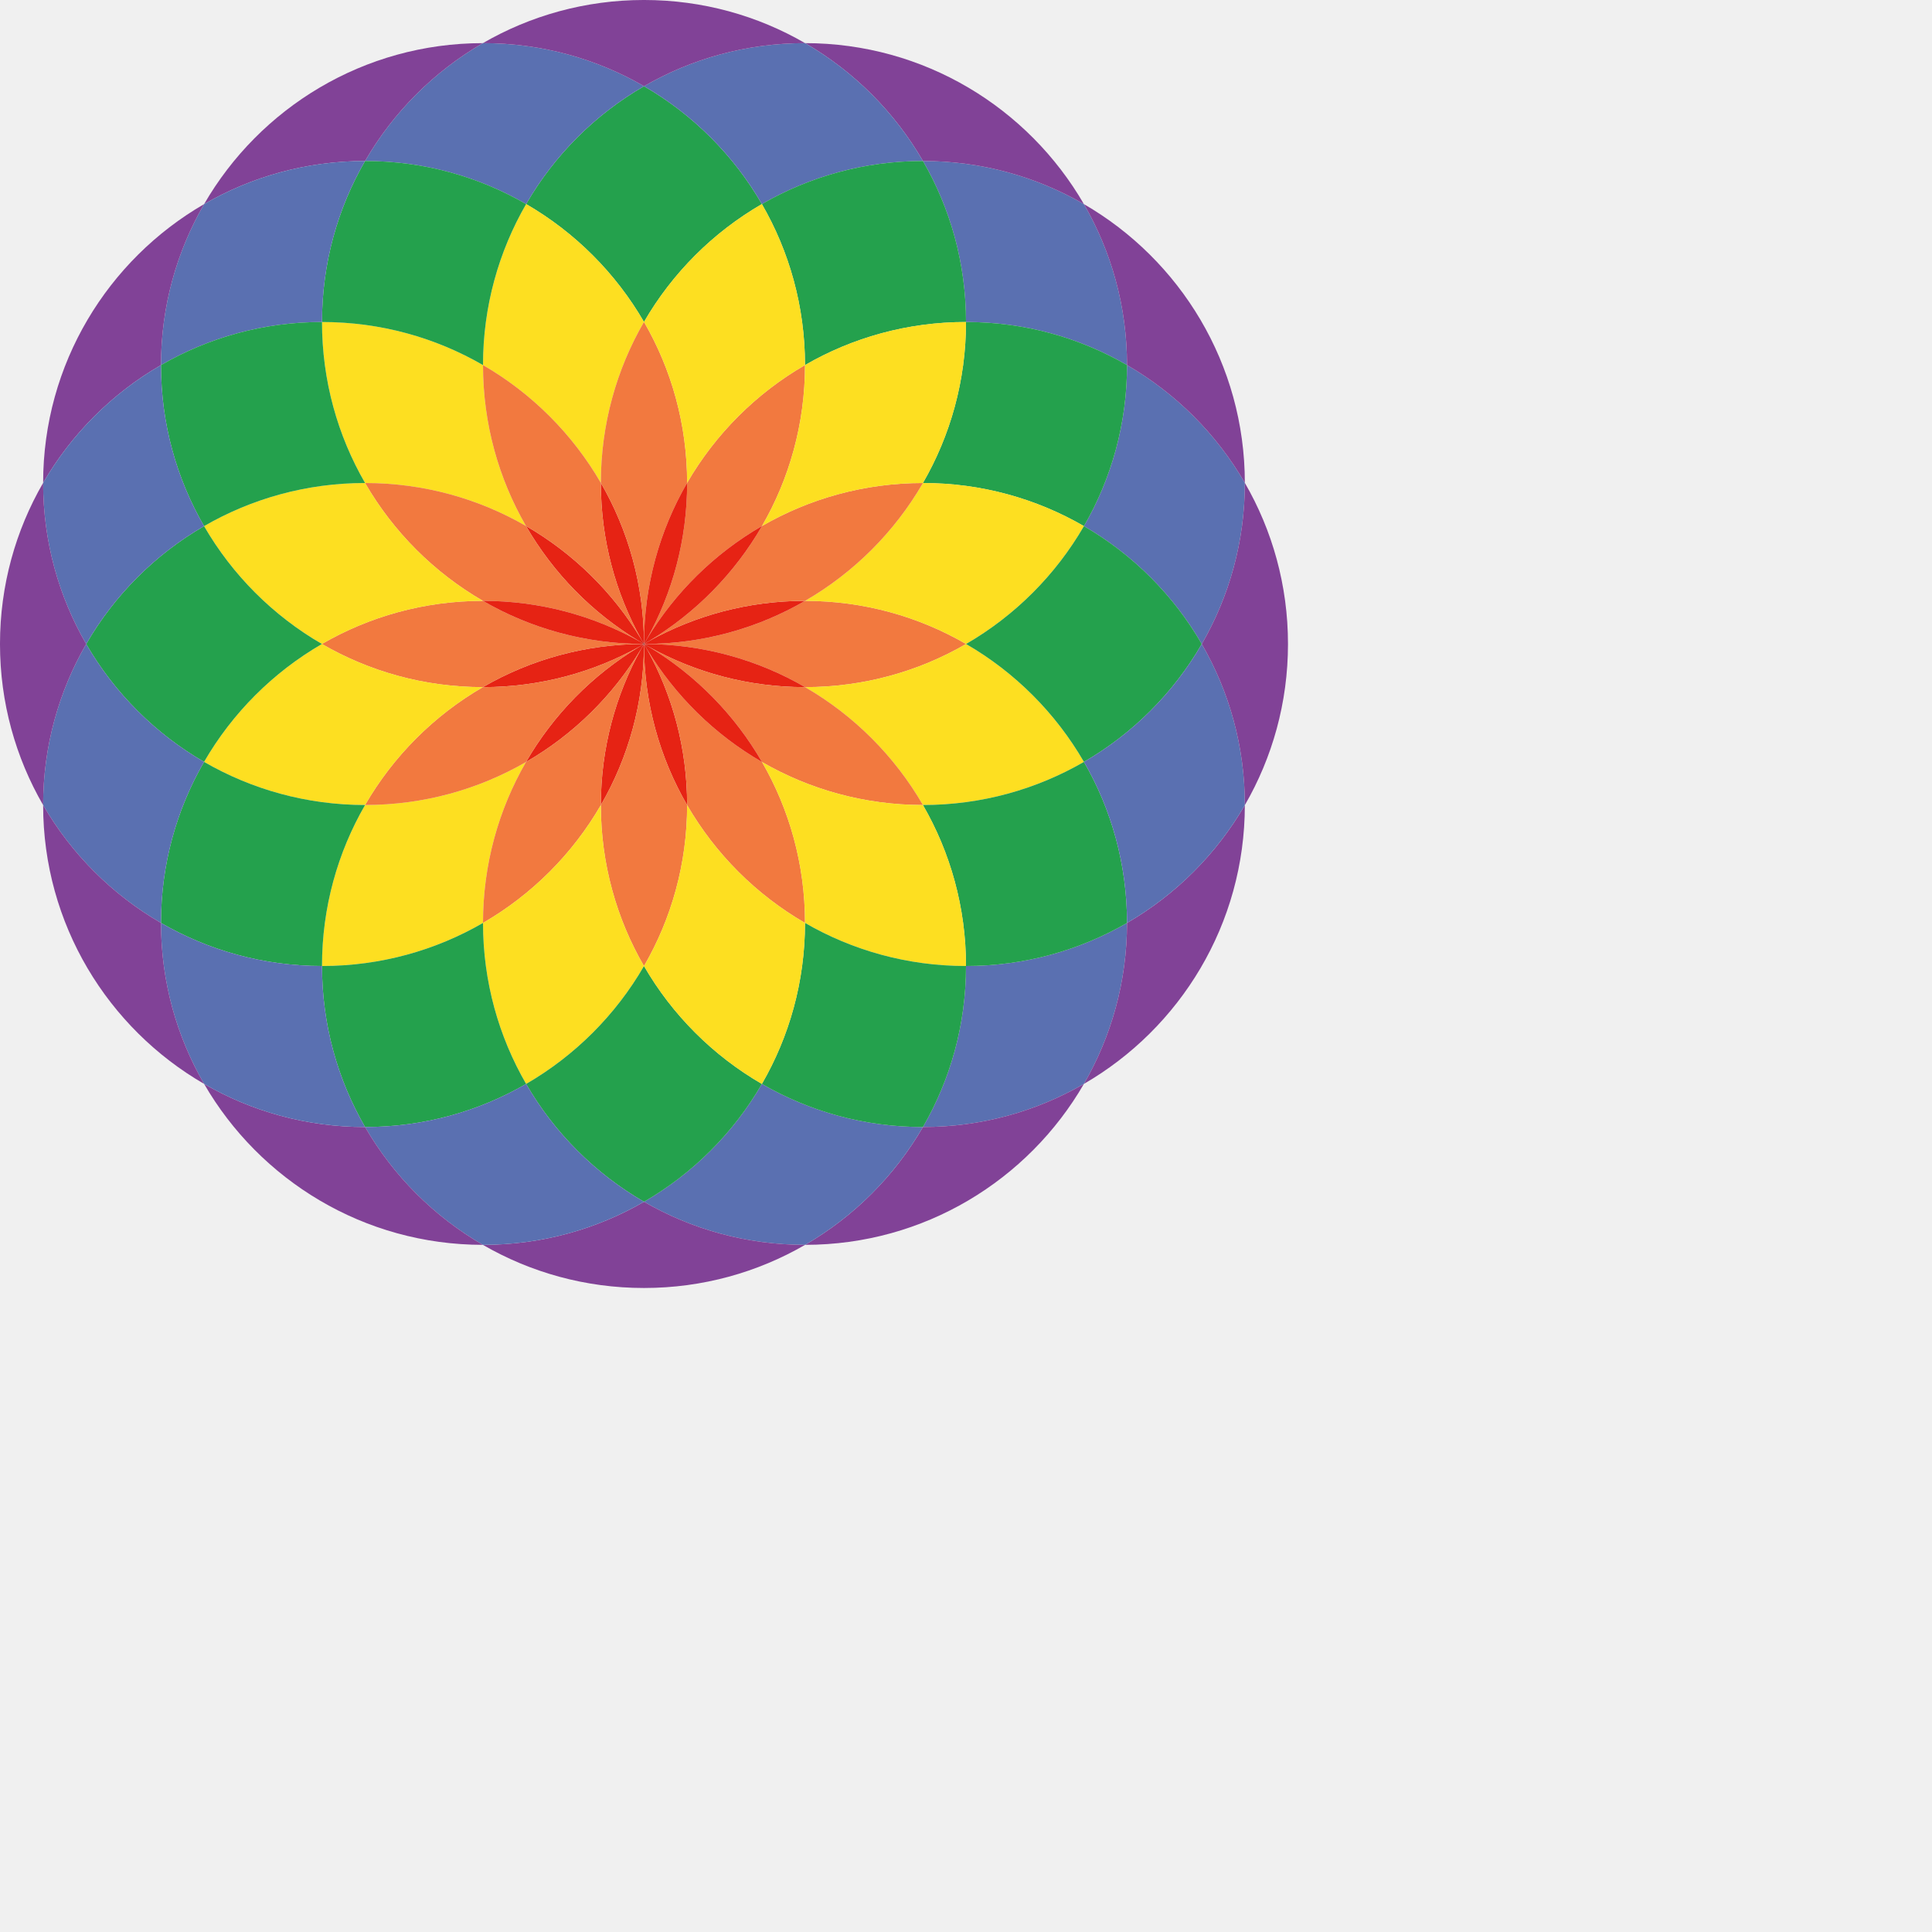
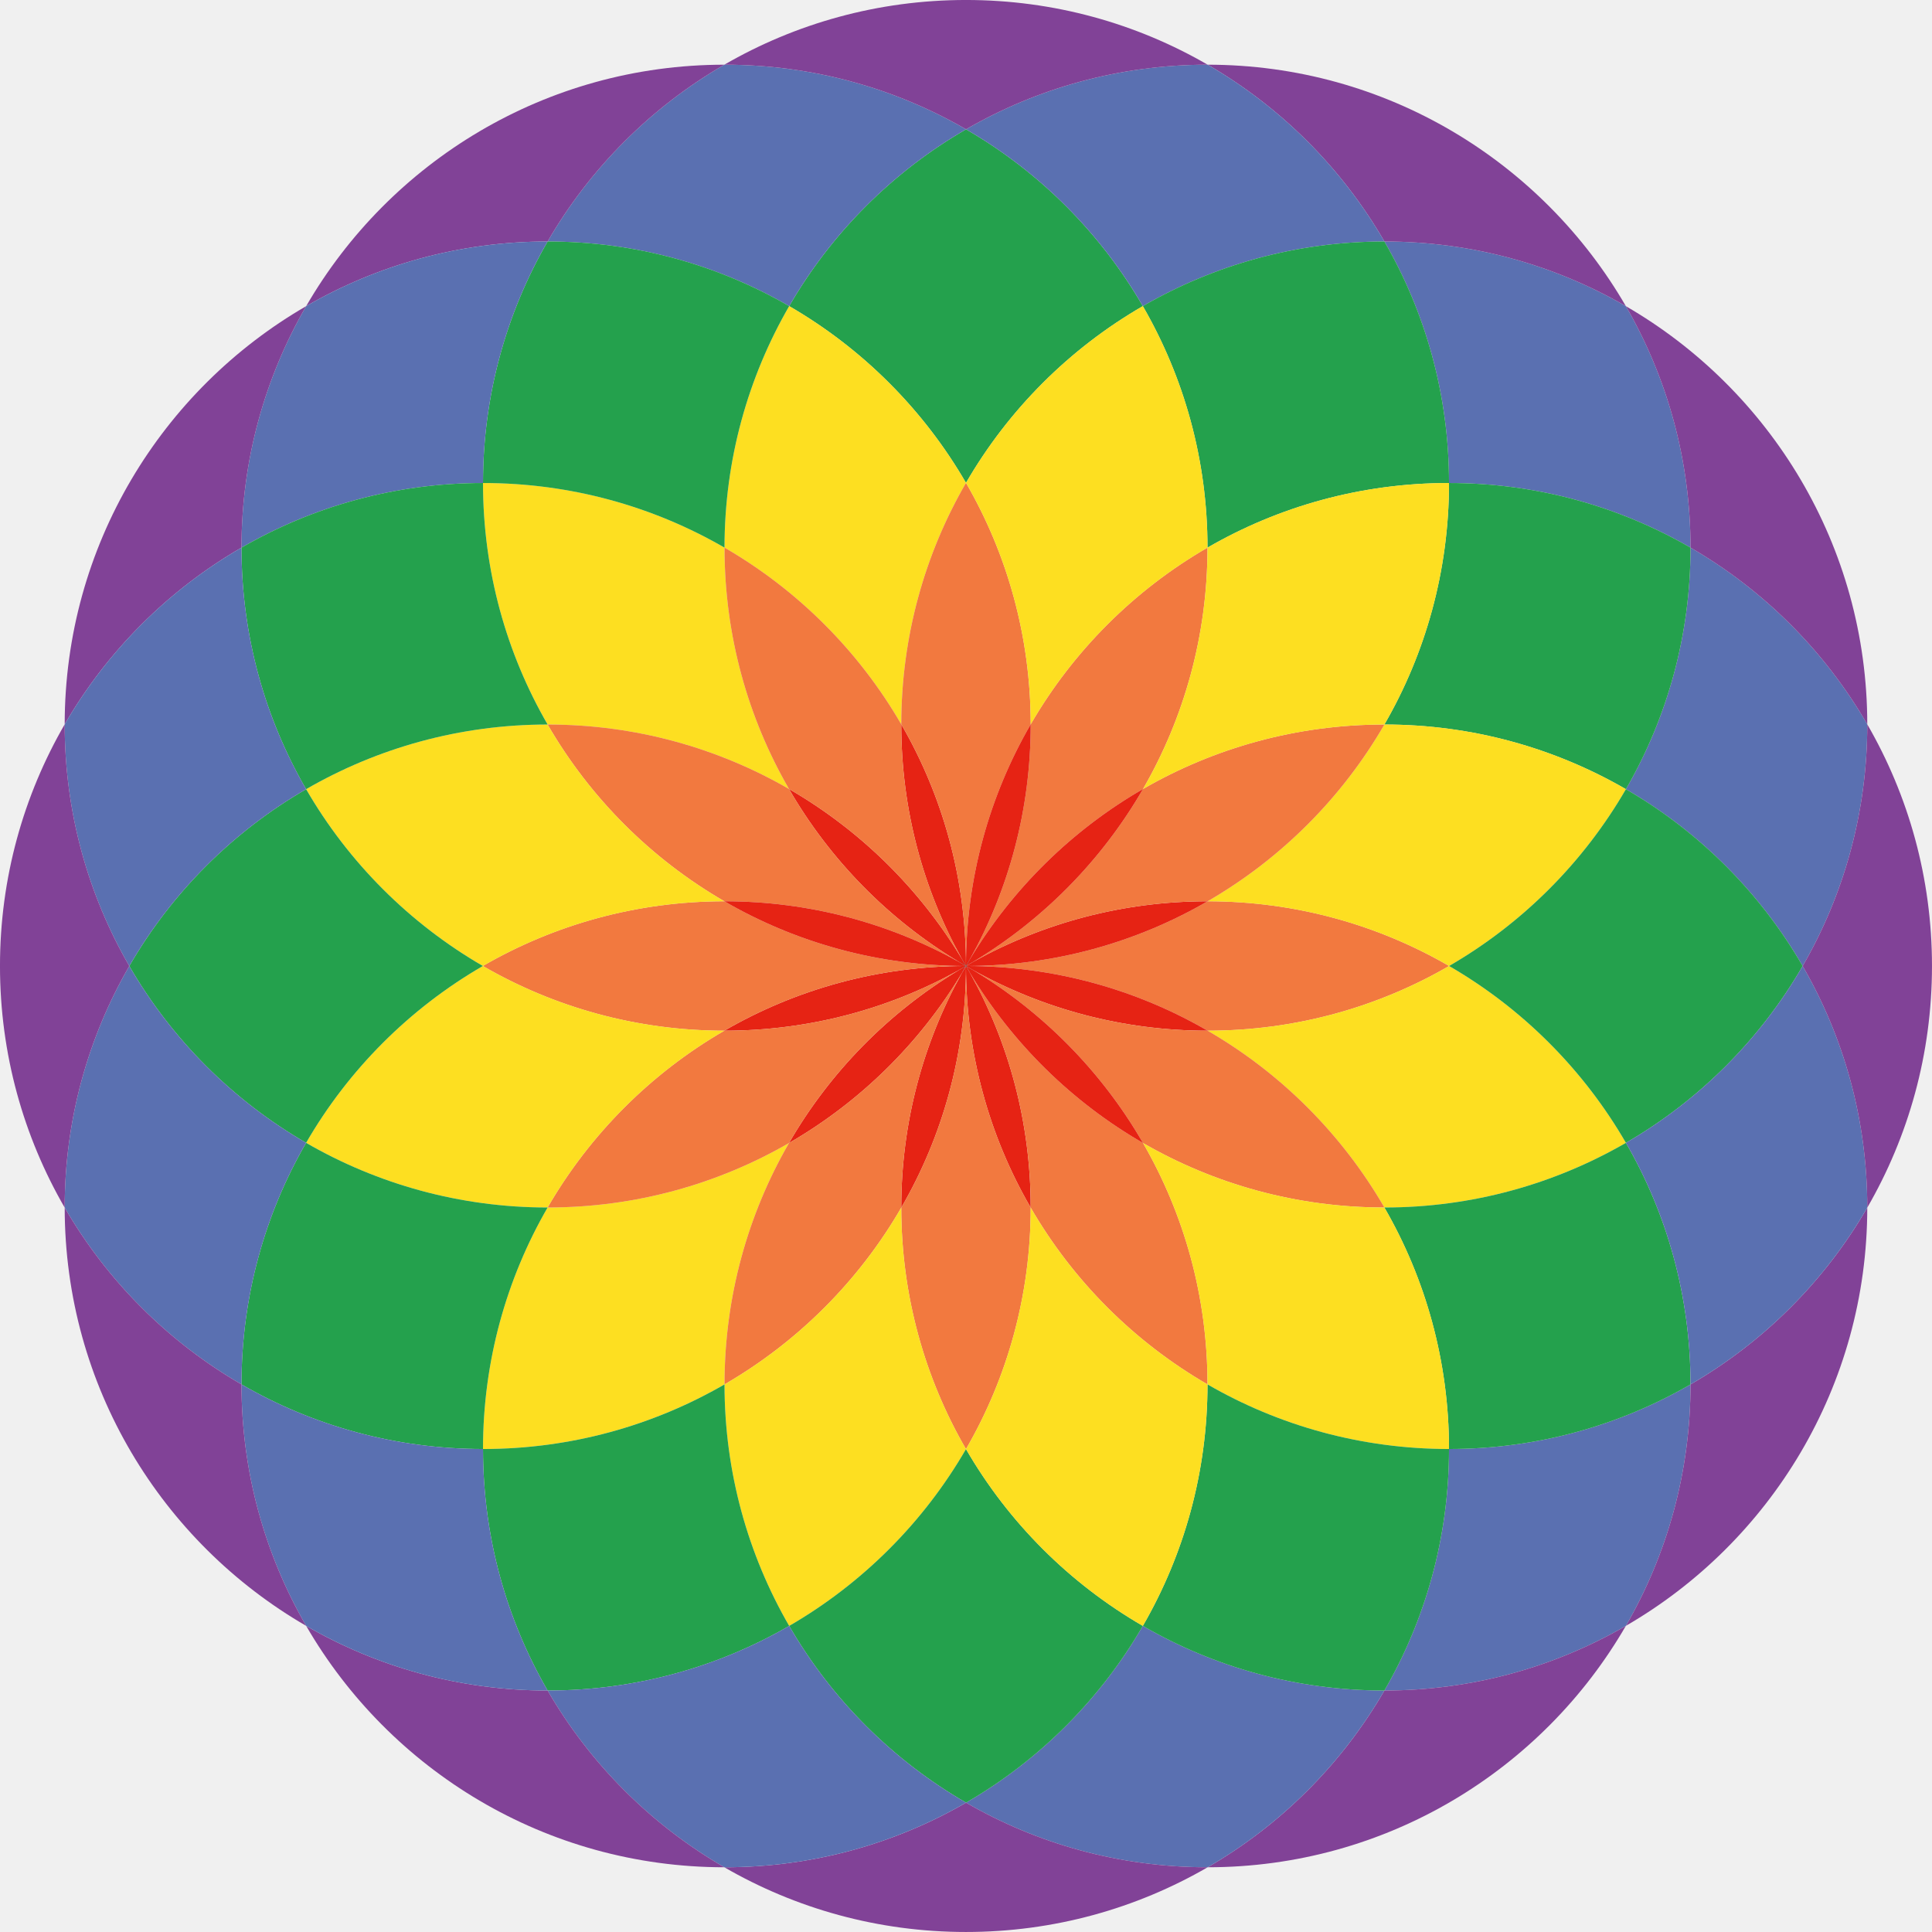
- <svg xmlns="http://www.w3.org/2000/svg" version="1.1" id="Layer_1" x="0px" y="0px" width="600px" height="600px" viewBox="0 0 600 600" enable-background="new 0 0 600 600" xml:space="preserve">
+ <svg xmlns="http://www.w3.org/2000/svg" version="1.1" id="Layer_1" x="0px" y="0px" width="400px" height="400px" viewBox="0 0 400 400" enable-background="new 0 0 400 400" xml:space="preserve">
  <g id="XMLID_1_">
    <g>
      <path fill="#5A70B1" d="M350.004,113.379c-14.709-8.508-31.787-13.377-50.003-13.377c0-18.216-4.869-35.294-13.377-50.003    c18.216,0,35.283,4.879,49.992,13.388C345.125,78.096,350.004,95.163,350.004,113.379z" />
      <path fill="#5A70B1" d="M350.004,286.625c0,18.206-4.879,35.283-13.388,49.992c-14.709,8.508-31.787,13.388-49.992,13.388    c8.508-14.709,13.377-31.787,13.377-50.003C318.218,300.002,335.295,295.133,350.004,286.625z" />
      <path fill="#E62314" d="M199.997,199.966c-0.285-0.498-0.579-0.986-0.874-1.474c-7.98-14.363-12.524-30.892-12.524-48.488    c0-0.01,0-0.031,0-0.041C195.118,164.673,199.987,181.75,199.997,199.966z" />
      <path fill="#FDDF21" d="M163.351,236.652c-8.488,14.699-13.347,31.766-13.347,49.952c0,0.01,0,0.01,0,0.02    c-14.709,8.508-31.787,13.377-50.003,13.377c0-18.216,4.869-35.294,13.377-50.003c0.01,0,0.01,0,0.02,0    C131.595,249.999,148.652,245.14,163.351,236.652z" />
      <path fill="#5A70B1" d="M336.627,163.392c8.508-14.709,13.377-31.787,13.377-49.992c0-0.01,0-0.01,0-0.02    c15.166,8.773,27.812,21.418,36.595,36.584c0,0.01,0,0.03,0,0.041c0,18.216-4.869,35.294-13.377,50.003    C364.449,184.83,351.794,172.175,336.627,163.392z" />
      <path fill="#24A14D" d="M200.007,26.772c15.166,8.783,27.822,21.428,36.605,36.605c-15.177,8.773-27.832,21.428-36.615,36.595    c-8.783-15.166-21.438-27.822-36.605-36.595C172.175,48.2,184.83,35.544,200.007,26.772z" />
      <path fill="#E62314" d="M198.614,200.8c0.447-0.244,0.884-0.498,1.332-0.742c-0.274,0.488-0.549,0.966-0.823,1.454    c-8.742,14.526-21.083,26.653-35.771,35.141c8.488-14.699,20.615-27.029,35.141-35.781    C198.533,200.851,198.574,200.83,198.614,200.8z" />
      <path fill="#814297" d="M336.617,63.387c-14.709-8.508-31.776-13.388-49.992-13.388c-8.773-15.166-21.418-27.822-36.595-36.605    C287.021,13.405,319.326,33.511,336.617,63.387z" />
      <path fill="#814297" d="M336.617,336.617c-17.291,29.875-49.596,49.972-86.587,49.982c15.177-8.783,27.822-21.428,36.595-36.595    C304.83,350.004,321.908,345.125,336.617,336.617z" />
      <path fill="#F2793F" d="M250.03,186.599c18.216,0.01,35.283,4.879,49.992,13.398c-14.709,8.518-31.776,13.388-49.992,13.398    c-14.699-8.518-31.776-13.388-49.992-13.398C218.253,199.987,235.331,195.118,250.03,186.599z" />
      <path fill="#E62314" d="M199.123,198.492c0.264,0.488,0.539,0.966,0.813,1.443c-0.478-0.274-0.956-0.549-1.443-0.813    c-14.526-8.742-26.653-21.083-35.141-35.771C178.04,171.839,190.381,183.966,199.123,198.492z" />
      <path fill="#FDDF21" d="M163.351,163.351c-14.699-8.488-31.756-13.347-49.952-13.347c-0.01,0-0.01,0-0.02,0    c-8.508-14.709-13.377-31.787-13.377-50.003c18.216,0,35.294,4.869,50.003,13.377c0,0.01,0,0.01,0,0.02    C150.004,131.595,154.863,148.652,163.351,163.351z" />
      <path d="M200.027,200.007c0,0.01,0.01,0.031,0.02,0.041c-0.01-0.01-0.031-0.02-0.041-0.02c0-0.01,0-0.01,0-0.01    c0.01-0.01,0.01-0.01,0.01-0.01H200.027z" />
      <path fill="#814297" d="M386.599,149.964c-8.783-15.166-21.428-27.812-36.595-36.584c0-18.216-4.879-35.283-13.388-49.992    C366.482,80.678,386.589,112.973,386.599,149.964z" />
      <path fill="#24A14D" d="M300.002,100.002c18.216,0,35.294,4.869,50.003,13.377c0,0.01,0,0.01,0,0.02    c0,18.206-4.869,35.283-13.377,49.992c-14.709-8.508-31.787-13.388-50.003-13.388    C295.133,135.295,300.002,118.218,300.002,100.002z" />
      <path fill="#24A14D" d="M200.007,200.017c0,0,0,0,0,0.01h-0.01v-0.01C199.997,200.017,199.997,200.017,200.007,200.017z" />
      <path fill="#E62314" d="M199.997,200.037c-0.01,18.216-4.879,35.283-13.398,49.992c0-0.01,0-0.02,0-0.03    c0-17.596,4.544-34.135,12.524-48.488C199.417,201.024,199.712,200.525,199.997,200.037z" />
      <path fill="#5A70B1" d="M200.007,26.772c-15.177,8.773-27.832,21.428-36.615,36.605c-14.709-8.508-31.776-13.377-49.992-13.377    c-0.01,0-0.01,0-0.02,0c8.773-15.166,21.418-27.822,36.585-36.605c0.01,0,0.03,0,0.041,0    C168.22,13.395,185.298,18.264,200.007,26.772z" />
      <path fill="#5A70B1" d="M250.03,13.395c15.177,8.783,27.822,21.438,36.595,36.605c-0.01,0-0.01,0-0.02,0    c-18.206,0-35.283,4.869-49.992,13.377c-8.783-15.177-21.438-27.822-36.605-36.605c14.709-8.508,31.776-13.377,49.992-13.377    C250.01,13.395,250.02,13.395,250.03,13.395z" />
      <path fill="#F2793F" d="M113.4,150.004c18.196,0,35.253,4.859,49.952,13.347c8.488,14.689,20.615,27.029,35.141,35.771    c-14.363-7.98-30.892-12.523-48.488-12.523c-0.01,0-0.03,0-0.041,0c-15.166-8.783-27.812-21.428-36.585-36.595    C113.389,150.004,113.389,150.004,113.4,150.004z" />
      <path fill="#E62314" d="M149.964,213.395c14.709-8.518,31.787-13.388,50.003-13.398c-0.457,0.264-0.905,0.529-1.352,0.803    c-0.041,0.03-0.081,0.051-0.122,0.071c-14.363,7.98-30.892,12.524-48.488,12.524C149.994,213.395,149.974,213.395,149.964,213.395    z" />
      <path d="M200.017,199.997v0.01c0,0,0,0-0.01,0.01c-0.01,0-0.01,0-0.01,0c0-0.01,0-0.01,0-0.02    C200.007,199.997,200.007,199.997,200.017,199.997z" />
      <path fill="#FDDF21" d="M186.599,149.964c-8.783-15.166-21.428-27.812-36.595-36.584c0-18.216,4.879-35.294,13.388-50.003    c15.166,8.773,27.822,21.428,36.605,36.595C191.478,114.68,186.609,131.758,186.599,149.964z" />
      <path fill="#E62314" d="M213.395,250.03c-8.518-14.709-13.388-31.776-13.398-49.992c0.285,0.488,0.579,0.986,0.874,1.474    c7.98,14.363,12.523,30.892,12.523,48.488C213.395,250.01,213.395,250.02,213.395,250.03z" />
      <path d="M199.997,199.997c0,0.01,0,0.01,0,0.02c-0.01,0-0.01-0.01-0.02-0.01c0-0.01,0-0.01,0-0.01    C199.987,199.997,199.987,199.997,199.997,199.997z" />
      <path fill="#F2793F" d="M186.599,250.03c8.518-14.709,13.388-31.776,13.398-49.992c0.01,18.216,4.879,35.283,13.398,49.992    c-0.01,18.216-4.879,35.283-13.398,49.992C191.478,285.313,186.609,268.246,186.599,250.03z" />
      <path fill="#E62314" d="M250.03,213.395c-0.01,0-0.02,0-0.031,0c-17.596,0-34.135-4.544-48.488-12.524    c-0.488-0.295-0.986-0.59-1.474-0.874C218.253,200.007,235.331,204.876,250.03,213.395z" />
      <path fill="#F2793F" d="M149.964,186.599c14.709,8.518,31.787,13.388,50.003,13.398c-18.216,0.01-35.294,4.879-50.003,13.398    c-18.206-0.01-35.283-4.879-49.992-13.398C114.68,191.478,131.758,186.609,149.964,186.599z" />
      <path fill="#F2793F" d="M213.395,249.999c0-17.596-4.544-34.125-12.523-48.488c8.752,14.526,21.083,26.653,35.781,35.141    c8.488,14.699,13.347,31.766,13.347,49.952c0,0.01,0,0.01,0,0.02c-15.166-8.783-27.822-21.428-36.605-36.595    C213.395,250.02,213.395,250.01,213.395,249.999z" />
      <path d="M200.037,199.997c0.488,0.285,0.986,0.579,1.474,0.874c-0.498-0.274-0.976-0.549-1.464-0.823    c-0.01-0.01-0.02-0.031-0.02-0.041v-0.01H200.037z" />
      <path d="M199.123,198.492c0.295,0.488,0.59,0.976,0.874,1.474c-0.02,0-0.041-0.02-0.061-0.03    C199.661,199.458,199.387,198.98,199.123,198.492z" />
      <path fill="#F2793F" d="M199.123,201.511c-7.98,14.353-12.524,30.892-12.524,48.488c0,0.01,0,0.02,0,0.03    c-8.783,15.166-21.428,27.812-36.595,36.595c0-0.01,0-0.01,0-0.02c0-18.186,4.859-35.253,13.347-49.952    C178.04,228.165,190.381,216.037,199.123,201.511z" />
      <path fill="#FDDF21" d="M300.022,199.997c15.177,8.783,27.822,21.438,36.605,36.615c-14.709,8.508-31.787,13.388-50.003,13.388    c-8.773-15.166-21.418-27.822-36.595-36.605C268.246,213.384,285.313,208.515,300.022,199.997z" />
      <path fill="#E62314" d="M199.966,199.997c-18.216-0.01-35.294-4.879-50.003-13.398c0.01,0,0.03,0,0.041,0    c17.596,0,34.125,4.544,48.488,12.523C198.98,199.417,199.468,199.712,199.966,199.997z" />
      <path d="M199.936,199.936c0.01,0.02,0.03,0.041,0.03,0.061c-0.498-0.285-0.986-0.579-1.474-0.874    C198.98,199.387,199.458,199.661,199.936,199.936z" />
      <path fill="#F2793F" d="M250.03,213.395c15.177,8.783,27.822,21.438,36.595,36.605c-0.01,0-0.01,0-0.02,0    c-18.186,0-35.253-4.859-49.952-13.347c-8.488-14.699-20.615-27.029-35.141-35.781c14.353,7.98,30.892,12.524,48.488,12.524    C250.01,213.395,250.02,213.395,250.03,213.395z" />
      <path fill="#F2793F" d="M163.351,163.351c-8.488-14.699-13.347-31.756-13.347-49.952c0-0.01,0-0.01,0-0.02    c15.166,8.773,27.812,21.418,36.595,36.584c0,0.01,0,0.03,0,0.041c0,17.596,4.544,34.125,12.524,48.488    C190.381,183.966,178.04,171.839,163.351,163.351z" />
      <path fill="#FDDF21" d="M336.627,163.392c-8.783,15.166-21.428,27.822-36.605,36.605c-14.709-8.518-31.776-13.388-49.992-13.398    c15.177-8.783,27.822-21.428,36.595-36.595C304.841,150.004,321.918,154.884,336.627,163.392z" />
      <path fill="#5A70B1" d="M199.123,201.511c0.274-0.488,0.549-0.966,0.823-1.454c0.01-0.01,0.02-0.02,0.041-0.03c0,0,0,0,0.01,0    v0.01C199.712,200.525,199.417,201.024,199.123,201.511z" />
      <path d="M199.997,200.017v0.01c-0.01,0-0.01,0-0.01,0c0-0.01,0-0.02-0.01-0.02C199.987,200.007,199.987,200.017,199.997,200.017z" />
      <path d="M200.871,201.511c-0.295-0.488-0.59-0.986-0.874-1.474v-0.01h0.01c0.01,0,0.03,0.01,0.041,0.02    C200.322,200.536,200.597,201.013,200.871,201.511z" />
      <path fill="#E62314" d="M201.511,200.871c14.526,8.752,26.653,21.083,35.141,35.781c-14.699-8.488-27.029-20.615-35.781-35.141    c-0.274-0.498-0.549-0.976-0.823-1.464C200.536,200.322,201.013,200.597,201.511,200.871z" />
      <path fill="#24A14D" d="M336.627,236.612c-8.783-15.177-21.428-27.832-36.605-36.615c15.177-8.783,27.822-21.438,36.605-36.605    c15.166,8.783,27.822,21.438,36.595,36.615C364.449,215.173,351.794,227.829,336.627,236.612z" />
      <path fill="#814297" d="M250.03,13.395c-0.01,0-0.02,0-0.031,0c-18.216,0-35.283,4.869-49.992,13.377    c-14.709-8.508-31.787-13.377-50.003-13.377c-0.01,0-0.03,0-0.041,0c14.719-8.518,31.807-13.398,50.033-13.398    S235.311,4.876,250.03,13.395z" />
      <path fill="#24A14D" d="M163.392,63.377c-8.508,14.709-13.388,31.787-13.388,50.003c-14.709-8.508-31.787-13.377-50.003-13.377    c0-18.216,4.869-35.294,13.377-50.003c0.01,0,0.01,0,0.02,0C131.616,49.999,148.683,54.868,163.392,63.377z" />
      <path fill="#FDDF21" d="M150.004,286.625c15.166-8.783,27.812-21.428,36.595-36.595c0.01,18.216,4.879,35.283,13.398,49.992    c-8.783,15.177-21.438,27.822-36.605,36.605C154.884,321.918,150.004,304.841,150.004,286.625z" />
      <path d="M201.511,199.123c-0.488,0.295-0.986,0.59-1.474,0.874h-0.01v-0.01c0.01-0.02,0.02-0.031,0.031-0.041    C200.536,199.672,201.023,199.397,201.511,199.123z" />
      <path fill="#F2793F" d="M150.004,213.395c17.596,0,34.125-4.544,48.488-12.524c-14.526,8.752-26.653,21.083-35.141,35.781    c-14.699,8.488-31.756,13.347-49.952,13.347c-0.01,0-0.01,0-0.02,0c8.773-15.166,21.418-27.822,36.585-36.605    C149.974,213.395,149.994,213.395,150.004,213.395z" />
      <path fill="#F2793F" d="M200.871,198.492c7.98-14.363,12.523-30.892,12.523-48.488c0-0.01,0-0.031,0-0.041    c8.783-15.166,21.438-27.812,36.605-36.584c0,0.01,0,0.01,0,0.02c0,18.196-4.859,35.253-13.347,49.952    C221.954,171.839,209.623,183.966,200.871,198.492z" />
      <path fill="#24A14D" d="M150.004,286.625c0,18.216,4.879,35.294,13.388,50.003c-14.709,8.508-31.776,13.377-49.992,13.377    c-0.01,0-0.01,0-0.02,0c-8.508-14.709-13.377-31.787-13.377-50.003C118.218,300.002,135.295,295.133,150.004,286.625z" />
      <path fill="#E62314" d="M249.999,186.599c0.01,0,0.02,0,0.031,0c-14.699,8.518-31.776,13.388-49.992,13.398    c0.488-0.285,0.986-0.579,1.474-0.874C215.865,191.143,232.403,186.599,249.999,186.599z" />
      <path fill="#814297" d="M350.004,286.625c15.166-8.783,27.812-21.428,36.595-36.595c-0.01,36.991-20.107,69.296-49.982,86.587    C345.125,321.908,350.004,304.83,350.004,286.625z" />
      <path d="M199.976,199.997c0,0,0,0,0,0.01c-0.01,0.02-0.02,0.031-0.03,0.051c-0.447,0.244-0.884,0.498-1.332,0.742    c0.447-0.274,0.895-0.539,1.352-0.803H199.976z" />
      <path fill="#F2793F" d="M286.625,150.004c-8.773,15.166-21.418,27.812-36.595,36.595c-0.01,0-0.02,0-0.031,0    c-17.596,0-34.135,4.544-48.488,12.523c14.526-8.742,26.653-21.083,35.141-35.771c14.699-8.488,31.766-13.347,49.952-13.347    C286.614,150.004,286.614,150.004,286.625,150.004z" />
      <path fill="#E62314" d="M200.871,198.492c8.752-14.526,21.083-26.653,35.781-35.141c-8.488,14.689-20.615,27.029-35.141,35.771    c-0.488,0.274-0.976,0.549-1.454,0.823C200.332,199.458,200.607,198.98,200.871,198.492z" />
      <path fill="#24A14D" d="M350.004,286.625c-14.709,8.508-31.787,13.377-50.003,13.377c0-18.216-4.869-35.294-13.377-50.003    c18.216,0,35.294-4.879,50.003-13.388c8.508,14.709,13.377,31.787,13.377,49.992C350.004,286.614,350.004,286.614,350.004,286.625    z" />
      <path fill="#5A70B1" d="M286.625,350.004c-8.773,15.166-21.418,27.812-36.595,36.595c-0.01,0-0.02,0-0.031,0    c-18.216,0-35.283-4.869-49.992-13.377c15.166-8.773,27.822-21.428,36.605-36.595c14.709,8.508,31.787,13.377,49.992,13.377    C286.614,350.004,286.614,350.004,286.625,350.004z" />
      <path fill="#F2793F" d="M213.395,149.964c-8.518,14.709-13.388,31.787-13.398,50.003c-0.01-18.216-4.879-35.294-13.398-50.003    c0.01-18.206,4.879-35.283,13.398-49.992C208.515,114.68,213.384,131.758,213.395,149.964z" />
      <path fill="#FDDF21" d="M199.997,199.966v0.01c-0.01,0.01-0.01,0.02-0.02,0.02h-0.01c0-0.02-0.02-0.041-0.03-0.061    C199.956,199.946,199.976,199.966,199.997,199.966z" />
      <path fill="#FDDF21" d="M199.997,199.977c0,0.01,0,0.01,0,0.02c-0.01,0-0.01,0-0.02,0    C199.987,199.997,199.987,199.987,199.997,199.977z" />
      <path d="M200.007,199.977c0,0.01,0.01,0.01,0.01,0.02c-0.01,0-0.01,0-0.02,0c0-0.01,0-0.01,0-0.02    C199.997,199.977,199.997,199.977,200.007,199.977z" />
      <path fill="#24A14D" d="M163.392,336.627c15.166-8.783,27.822-21.428,36.605-36.605c8.783,15.177,21.438,27.822,36.615,36.605    c-8.783,15.166-21.438,27.822-36.605,36.595C184.83,364.449,172.175,351.794,163.392,336.627z" />
      <path fill="#5A70B1" d="M336.627,236.612c15.166-8.783,27.822-21.438,36.595-36.605c8.508,14.709,13.377,31.776,13.377,49.992    c0,0.01,0,0.02,0,0.03c-8.783,15.166-21.428,27.812-36.595,36.595c0-0.01,0-0.01,0-0.02    C350.004,268.398,345.135,251.321,336.627,236.612z" />
      <path d="M200.058,199.946c-0.01,0.01-0.02,0.02-0.031,0.041c-0.01,0-0.02,0-0.02-0.01    C200.027,199.966,200.037,199.956,200.058,199.946z" />
      <path fill="#E62314" d="M199.997,199.966c0.01-18.216,4.879-35.294,13.398-50.003c0,0.01,0,0.03,0,0.041    c0,17.596-4.544,34.125-12.523,48.488C200.576,198.98,200.281,199.468,199.997,199.966z" />
      <path d="M199.997,199.966c0.285-0.498,0.579-0.986,0.874-1.474c-0.264,0.488-0.539,0.966-0.813,1.454    c-0.02,0.01-0.031,0.02-0.051,0.031c-0.01,0-0.01,0-0.01,0V199.966z" />
      <path fill="#814297" d="M249.999,386.599c0.01,0,0.02,0,0.031,0c-14.719,8.518-31.807,13.398-50.033,13.398    s-35.314-4.879-50.033-13.398c0.01,0,0.03,0,0.041,0c18.216,0,35.294-4.869,50.003-13.377    C214.716,381.73,231.783,386.599,249.999,386.599z" />
      <path fill="#5A70B1" d="M163.392,336.627c8.783,15.166,21.438,27.822,36.615,36.595c-14.709,8.508-31.787,13.377-50.003,13.377    c-0.01,0-0.03,0-0.041,0c-15.166-8.783-27.812-21.428-36.585-36.595c0.01,0,0.01,0,0.02,0    C131.616,350.004,148.683,345.135,163.392,336.627z" />
      <path fill="#814297" d="M386.599,149.964c8.518,14.719,13.398,31.807,13.398,50.033s-4.879,35.314-13.398,50.033    c0-0.01,0-0.02,0-0.03c0-18.216-4.869-35.283-13.377-49.992c8.508-14.709,13.377-31.787,13.377-50.003    C386.599,149.994,386.599,149.974,386.599,149.964z" />
      <path fill="#24A14D" d="M286.625,49.999c8.508,14.709,13.377,31.787,13.377,50.003c-18.216,0-35.294,4.869-50.003,13.377    c0-18.216-4.879-35.294-13.388-50.003c14.709-8.508,31.787-13.377,49.992-13.377C286.614,49.999,286.614,49.999,286.625,49.999z" />
      <path fill="#FDDF21" d="M300.002,100.002c0,18.216-4.869,35.294-13.377,50.003c-0.01,0-0.01,0-0.02,0    c-18.186,0-35.253,4.859-49.952,13.347c8.488-14.699,13.347-31.756,13.347-49.952c0-0.01,0-0.01,0-0.02    C264.708,104.871,281.786,100.002,300.002,100.002z" />
      <path fill="#FDDF21" d="M286.625,249.999c8.508,14.709,13.377,31.787,13.377,50.003c-18.216,0-35.294-4.869-50.003-13.377    c0-0.01,0-0.01,0-0.02c0-18.186-4.859-35.253-13.347-49.952c14.699,8.488,31.766,13.347,49.952,13.347    C286.614,249.999,286.614,249.999,286.625,249.999z" />
      <path fill="#24A14D" d="M300.002,300.002c0,18.216-4.869,35.294-13.377,50.003c-0.01,0-0.01,0-0.02,0    c-18.206,0-35.283-4.869-49.992-13.377c8.508-14.709,13.388-31.787,13.388-50.003    C264.708,295.133,281.786,300.002,300.002,300.002z" />
      <path fill="#FDDF21" d="M236.612,63.377c8.508,14.709,13.388,31.787,13.388,50.003c-15.166,8.773-27.822,21.418-36.605,36.584    c-0.01-18.206-4.879-35.283-13.398-49.992C208.78,84.805,221.435,72.149,236.612,63.377z" />
      <path fill="#FDDF21" d="M249.999,286.625c0,18.216-4.879,35.294-13.388,50.003c-15.177-8.783-27.832-21.428-36.615-36.605    c8.518-14.709,13.388-31.776,13.398-49.992C222.177,265.196,234.833,277.842,249.999,286.625z" />
      <rect x="200.017" y="199.997" fill="#24A14D" width="0.01" height="0.01" />
      <path d="M200.027,199.987v0.01h-0.01c0-0.01-0.01-0.01-0.01-0.02C200.007,199.987,200.017,199.987,200.027,199.987z" />
      <path d="M199.976,200.007c0.01,0,0.01,0.01,0.01,0.02c-0.02,0.01-0.03,0.02-0.041,0.03    C199.956,200.037,199.966,200.027,199.976,200.007z" />
      <path fill="#814297" d="M149.964,13.395c-15.166,8.783-27.812,21.438-36.585,36.605c-18.216,0-35.283,4.879-49.992,13.388    C80.678,33.511,112.973,13.405,149.964,13.395z" />
      <path fill="#FDDF21" d="M113.379,150.004c8.773,15.166,21.418,27.812,36.585,36.595c-18.206,0.01-35.283,4.879-49.992,13.398    c-15.166-8.783-27.822-21.438-36.595-36.605C78.086,154.884,95.163,150.004,113.379,150.004z" />
      <path fill="#FDDF21" d="M149.964,213.395c-15.166,8.783-27.812,21.438-36.585,36.605c-18.216,0-35.294-4.879-50.003-13.388    c8.773-15.177,21.428-27.832,36.595-36.615C114.68,208.515,131.758,213.384,149.964,213.395z" />
      <path fill="#814297" d="M113.379,350.004c8.773,15.166,21.418,27.812,36.585,36.595c-36.991-0.01-69.286-20.117-86.577-49.982    C78.096,345.125,95.163,350.004,113.379,350.004z" />
      <path fill="#5A70B1" d="M113.379,49.999c-8.508,14.709-13.377,31.787-13.377,50.003c-18.216,0-35.294,4.869-50.003,13.377    c0-18.216,4.879-35.283,13.388-49.992C78.096,54.879,95.163,49.999,113.379,49.999z" />
      <path fill="#24A14D" d="M100.002,100.002c0,18.216,4.869,35.294,13.377,50.003c-18.216,0-35.294,4.879-50.003,13.388    c-8.508-14.709-13.377-31.776-13.377-49.992c0-0.01,0-0.01,0-0.02C64.708,104.871,81.786,100.002,100.002,100.002z" />
      <path fill="#24A14D" d="M113.379,249.999c-8.508,14.709-13.377,31.787-13.377,50.003c-18.216,0-35.294-4.869-50.003-13.377    c0-0.01,0-0.01,0-0.02c0-18.206,4.869-35.283,13.377-49.992C78.086,245.12,95.163,249.999,113.379,249.999z" />
      <path fill="#5A70B1" d="M100.002,300.002c0,18.216,4.869,35.294,13.377,50.003c-18.216,0-35.283-4.879-49.992-13.388    c-8.508-14.709-13.388-31.787-13.388-49.992C64.708,295.133,81.786,300.002,100.002,300.002z" />
      <path fill="#24A14D" d="M63.377,163.392c8.773,15.166,21.428,27.822,36.595,36.605c-15.166,8.783-27.822,21.438-36.595,36.615    c-15.177-8.783-27.822-21.438-36.605-36.605C35.544,184.83,48.2,172.175,63.377,163.392z" />
      <path fill="#814297" d="M63.387,63.387c-8.508,14.709-13.388,31.776-13.388,49.992c-15.166,8.773-27.822,21.418-36.605,36.584    C13.405,112.973,33.511,80.678,63.387,63.387z" />
      <path fill="#5A70B1" d="M49.999,113.4c0,18.216,4.869,35.283,13.377,49.992c-15.177,8.783-27.832,21.438-36.605,36.615    c-8.508-14.709-13.377-31.787-13.377-50.003c0-0.01,0-0.031,0-0.041c8.783-15.166,21.438-27.812,36.605-36.584    C49.999,113.389,49.999,113.389,49.999,113.4z" />
      <path fill="#5A70B1" d="M63.377,236.612c-8.508,14.709-13.377,31.787-13.377,49.992c0,0.01,0,0.01,0,0.02    c-15.166-8.783-27.822-21.428-36.605-36.595c0-0.01,0-0.02,0-0.03c0-18.216,4.869-35.283,13.377-49.992    C35.555,215.173,48.2,227.829,63.377,236.612z" />
      <path fill="#814297" d="M49.999,286.625c0,18.206,4.879,35.283,13.388,49.992c-29.875-17.291-49.982-49.596-49.992-86.587    C22.177,265.196,34.833,277.842,49.999,286.625z" />
      <path fill="#814297" d="M13.395,150.004c0,18.216,4.869,35.294,13.377,50.003c-8.508,14.709-13.377,31.776-13.377,49.992    c0,0.01,0,0.02,0,0.03c-8.518-14.719-13.398-31.807-13.398-50.033s4.879-35.314,13.398-50.033    C13.395,149.974,13.395,149.994,13.395,150.004z" />
    </g>
    <g>
	</g>
  </g>
  <circle display="none" fill-opacity="0" stroke="#000000" stroke-width="2" cx="250" cy="285" r="99.983" />
  <circle display="none" fill-opacity="0" stroke="#FFFFFF" stroke-width="2" cx="285" cy="250" r="99.983" />
  <circle display="none" fill-opacity="0" stroke="#000000" stroke-width="2" cx="300" cy="200" r="99.983" />
  <circle display="none" fill-opacity="0" stroke="#FFFFFF" stroke-width="2" cx="285" cy="150" r="99.983" />
  <circle display="none" fill-opacity="0" stroke="#000000" stroke-width="2" cx="250" cy="115" r="99.983" />
  <circle display="none" fill-opacity="0" stroke="#FFFFFF" stroke-width="2" cx="200" cy="100" r="99.983" />
  <circle display="none" fill-opacity="0" stroke="#000000" stroke-width="2" cx="150.83" cy="114.835" r="101.643" />
  <circle display="none" fill-opacity="0" stroke="#FFFFFF" stroke-width="2" cx="115" cy="150" r="99.983" />
  <circle display="none" fill-opacity="0" stroke="#000000" stroke-width="2" cx="100" cy="200" r="99.983" />
  <circle display="none" fill-opacity="0" stroke="#FFFFFF" stroke-width="2" cx="115" cy="250" r="99.983" />
  <circle display="none" fill-opacity="0" stroke="#000000" stroke-width="2" cx="150" cy="285" r="99.983" />
  <circle display="none" fill-opacity="0" stroke="#FFFFFF" stroke-width="2" cx="200" cy="300" r="99.983" />
  <circle display="none" cx="200" cy="200" r="10.806" />
</svg>
